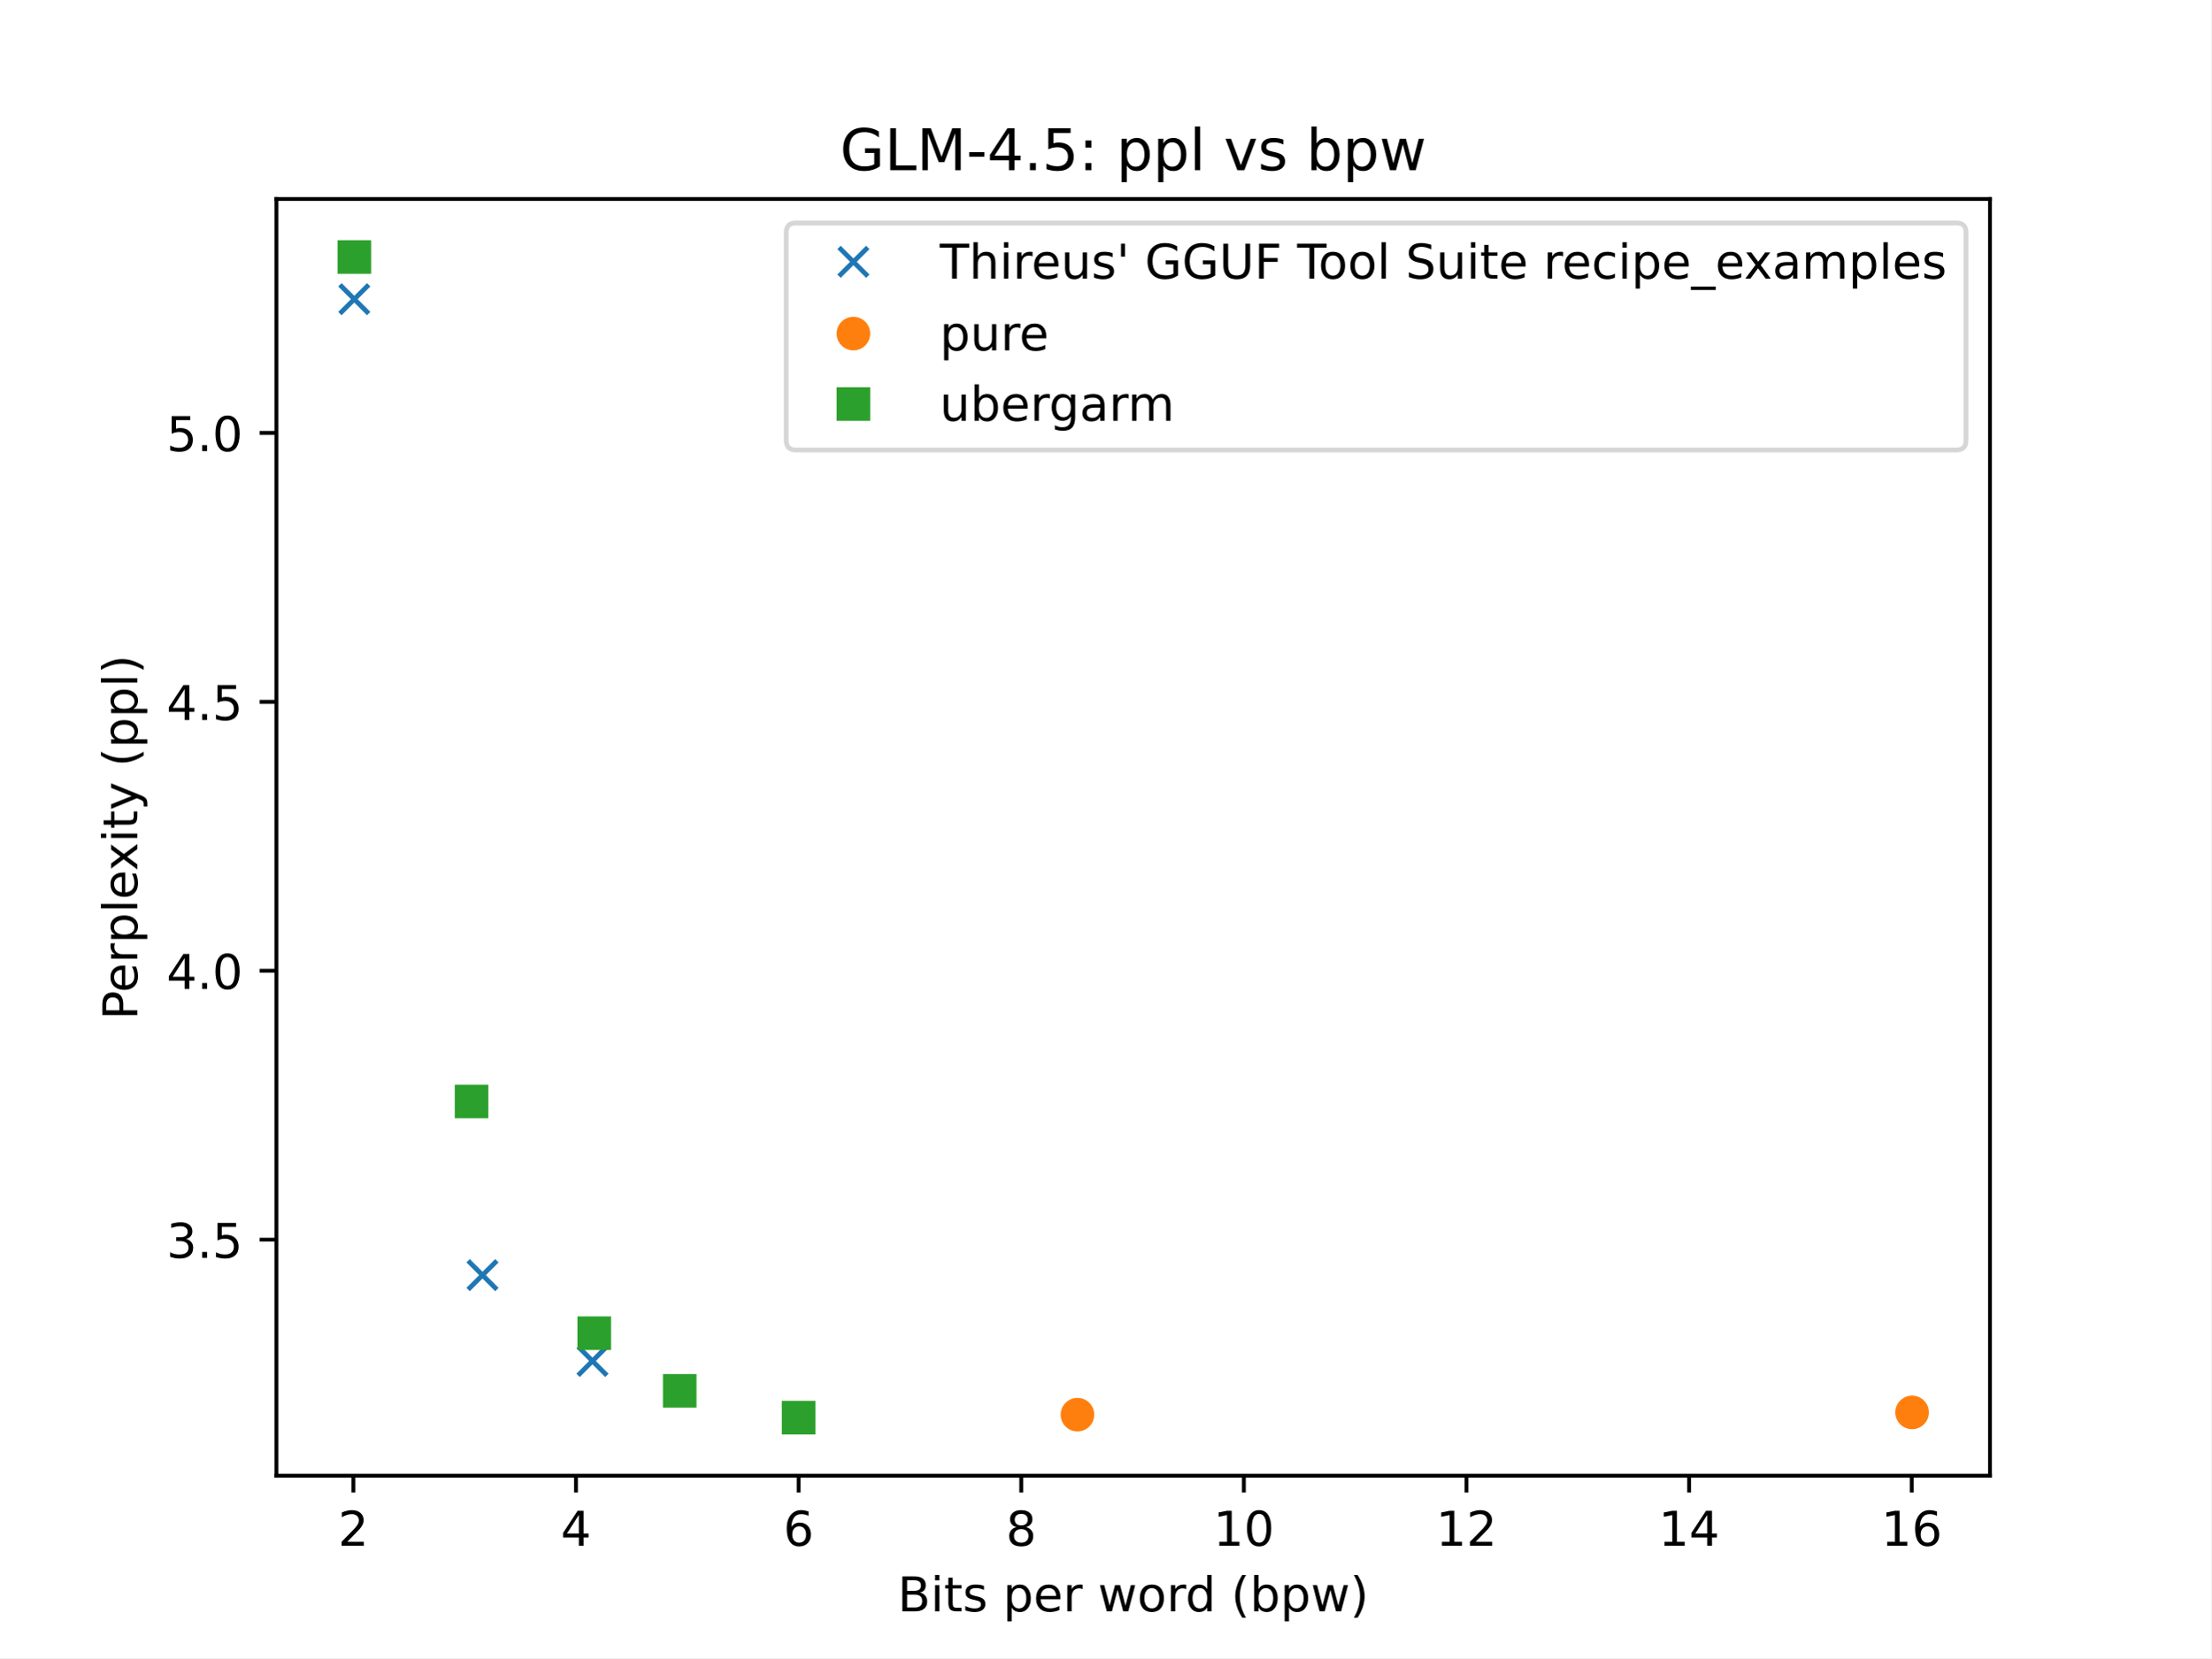
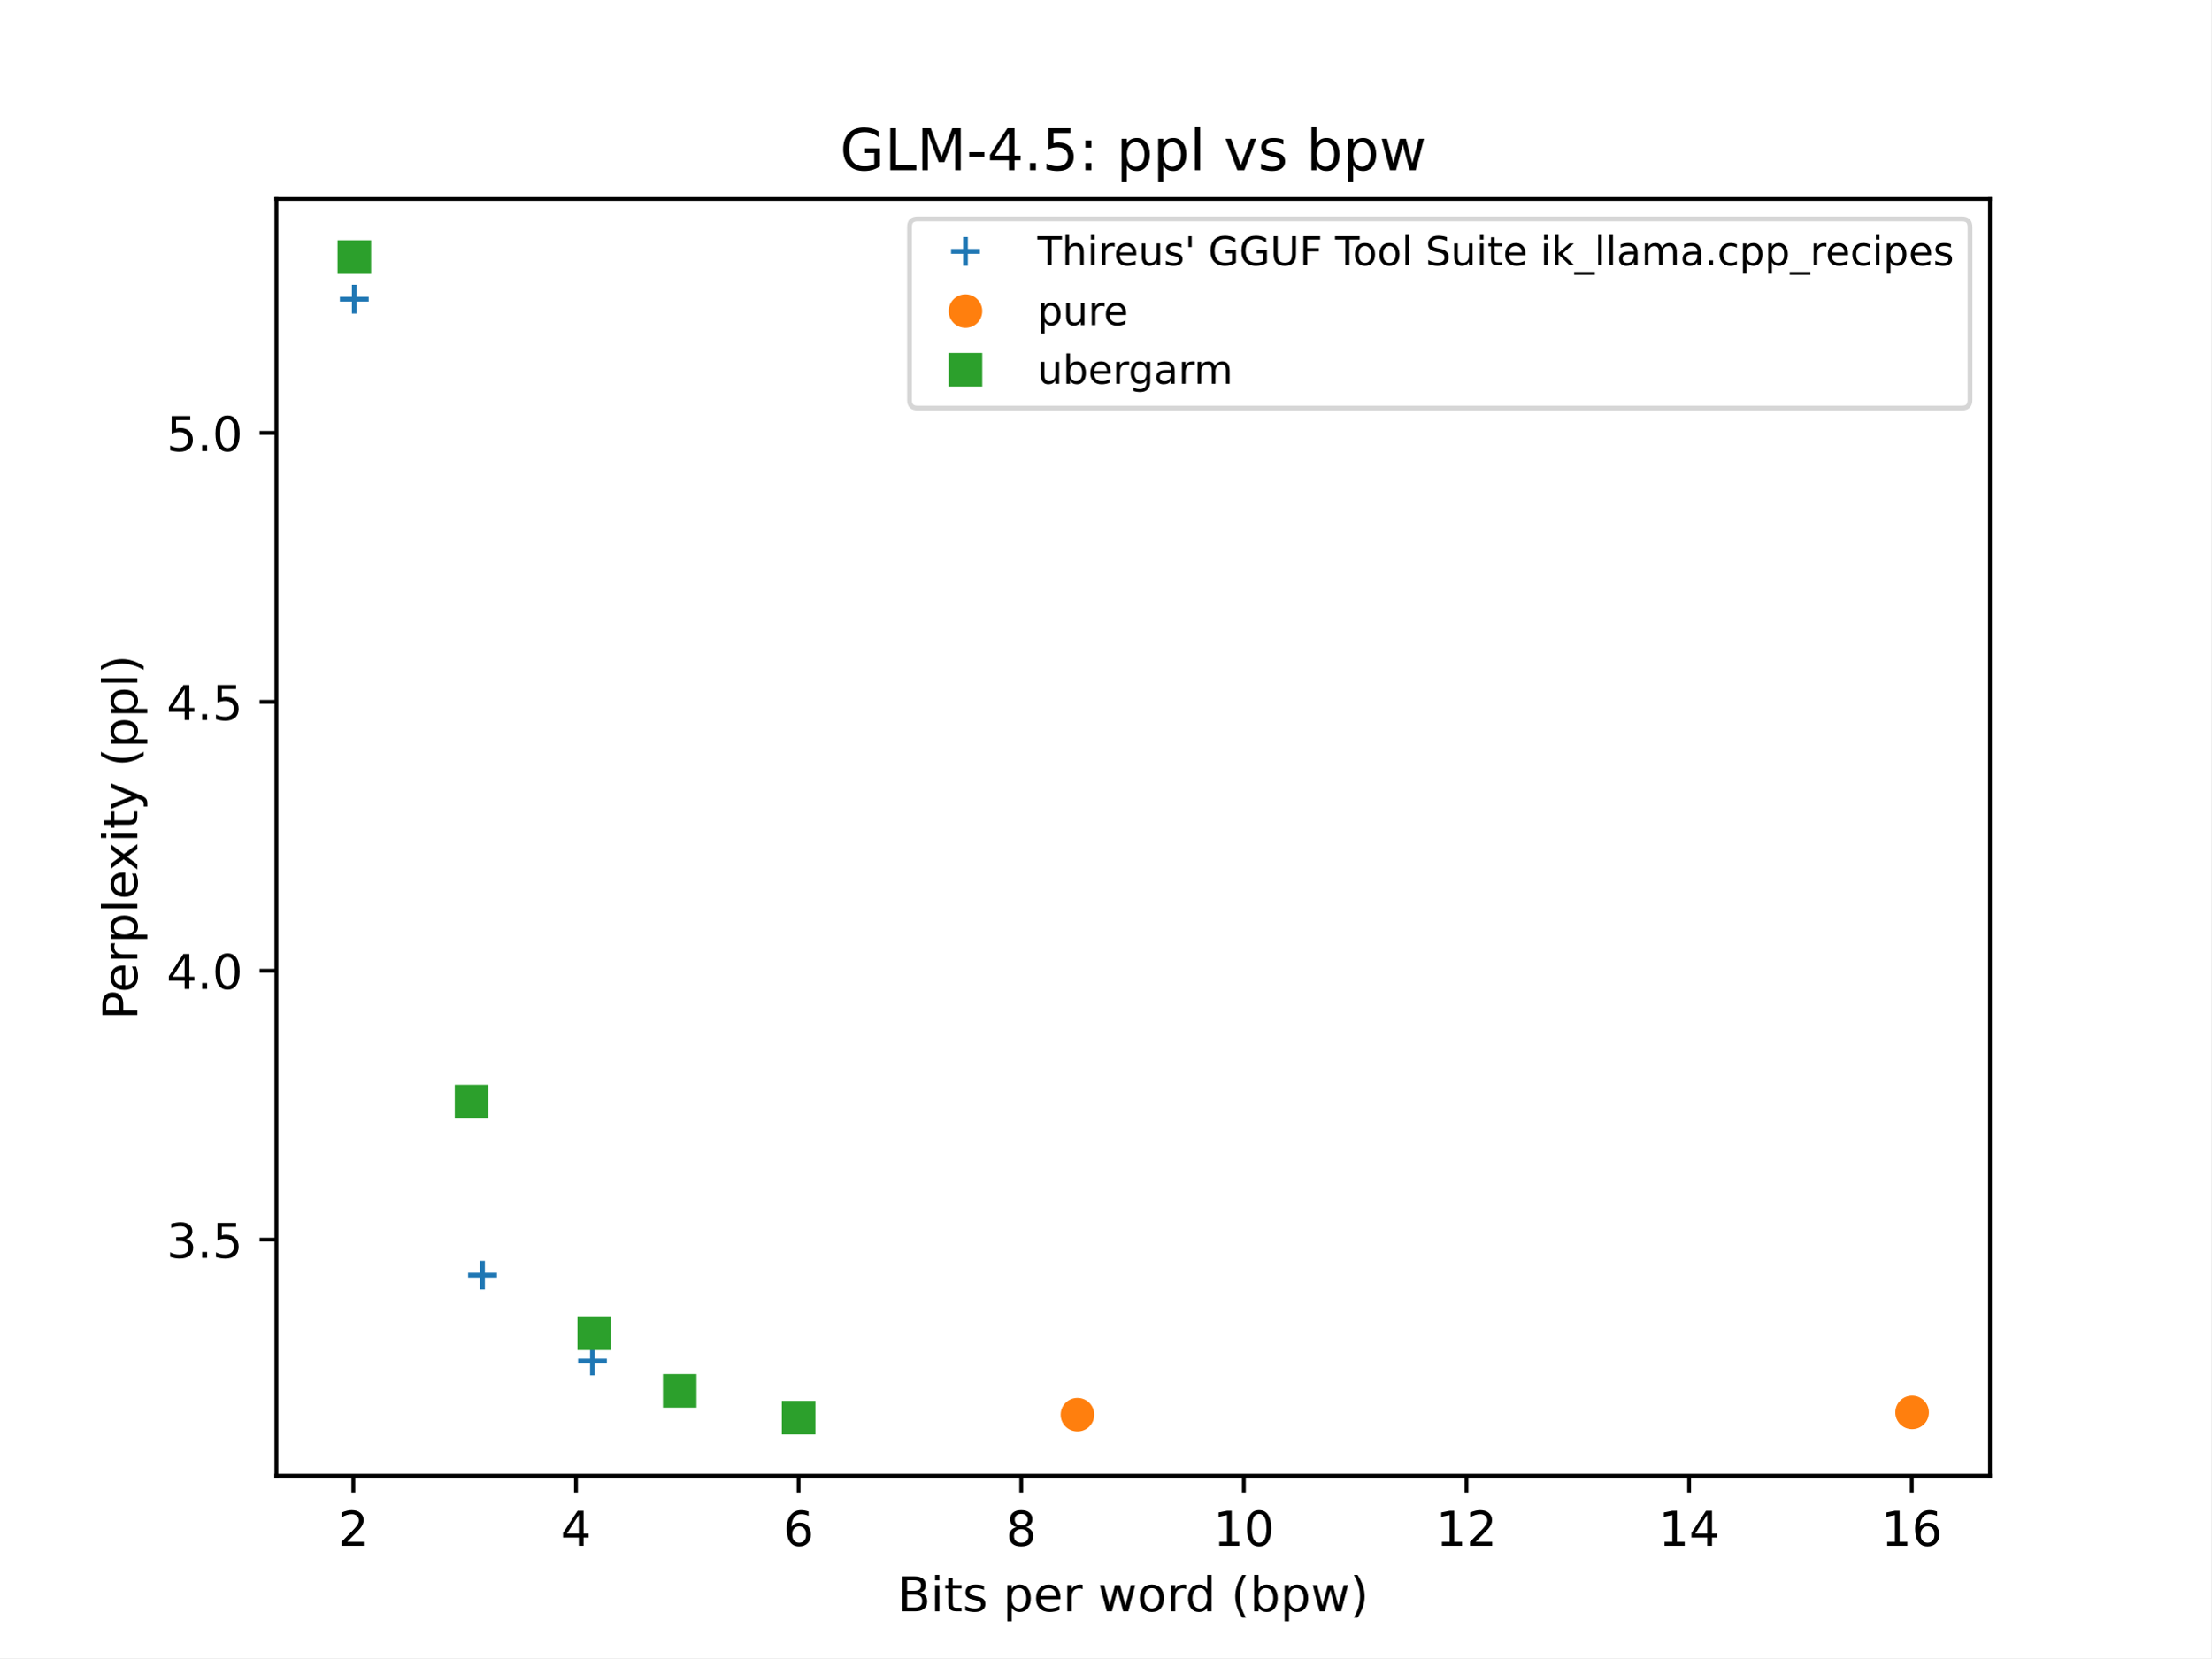
<svg xmlns="http://www.w3.org/2000/svg" xmlns:xlink="http://www.w3.org/1999/xlink" width="460.8pt" height="345.6pt" viewBox="0 0 460.8 345.6" version="1.1">
  <defs>
    <style type="text/css">*{stroke-linejoin: round; stroke-linecap: butt}</style>
  </defs>
  <g id="figure_1">
    <g id="patch_1">
      <path d="M 0 345.6  L 460.8 345.6  L 460.8 0  L 0 0  z " style="fill: #ffffff" />
    </g>
    <g id="axes_1">
      <g id="patch_2">
        <path d="M 57.6 307.584  L 414.72 307.584  L 414.72 41.472  L 57.6 41.472  z " style="fill: #ffffff" />
      </g>
      <g id="matplotlib.axis_1">
        <g id="xtick_1">
          <g id="line2d_1">
            <defs>
-               <path id="m05ed9a93ff" d="M 0 0  L 0 3.5  " style="stroke: #000000; stroke-width: 0.8" />
-             </defs>
-             <g>
-               <use xlink:href="#m05ed9a93ff" x="73.636" y="307.584" style="stroke: #000000; stroke-width: 0.8" />
+               <path id="m78eda8ed6b" d="M 0 0  L 0 3.5  " style="stroke: #000000; stroke-width: 0.8" />
+             </defs>
+             <g>
+               <use xlink:href="#m78eda8ed6b" x="73.636" y="307.584" style="stroke: #000000; stroke-width: 0.8" />
            </g>
          </g>
          <g id="text_1">
            <g transform="translate(70.45429 322.1824)scale(0.1 -0.1)">
              <defs>
                <path id="DejaVuSans-32" d="M 1228 531  L 3431 531  L 3431 0  L 469 0  L 469 531  Q 828 903 1448 1529  Q 2069 2156 2228 2338  Q 2531 2678 2651 2914  Q 2772 3150 2772 3378  Q 2772 3750 2511 3984  Q 2250 4219 1831 4219  Q 1534 4219 1204 4116  Q 875 4013 500 3803  L 500 4441  Q 881 4594 1212 4672  Q 1544 4750 1819 4750  Q 2544 4750 2975 4387  Q 3406 4025 3406 3419  Q 3406 3131 3298 2873  Q 3191 2616 2906 2266  Q 2828 2175 2409 1742  Q 1991 1309 1228 531  z " transform="scale(0.015625)" />
              </defs>
              <use xlink:href="#DejaVuSans-32" />
            </g>
          </g>
        </g>
        <g id="xtick_2">
          <g id="line2d_2">
            <g>
-               <use xlink:href="#m05ed9a93ff" x="120.033" y="307.584" style="stroke: #000000; stroke-width: 0.8" />
+               <use xlink:href="#m78eda8ed6b" x="120.033" y="307.584" style="stroke: #000000; stroke-width: 0.8" />
            </g>
          </g>
          <g id="text_2">
            <g transform="translate(116.8517 322.1824)scale(0.1 -0.1)">
              <defs>
                <path id="DejaVuSans-34" d="M 2419 4116  L 825 1625  L 2419 1625  L 2419 4116  z M 2253 4666  L 3047 4666  L 3047 1625  L 3713 1625  L 3713 1100  L 3047 1100  L 3047 0  L 2419 0  L 2419 1100  L 313 1100  L 313 1709  L 2253 4666  z " transform="scale(0.015625)" />
              </defs>
              <use xlink:href="#DejaVuSans-34" />
            </g>
          </g>
        </g>
        <g id="xtick_3">
          <g id="line2d_3">
            <g>
-               <use xlink:href="#m05ed9a93ff" x="166.43" y="307.584" style="stroke: #000000; stroke-width: 0.8" />
+               <use xlink:href="#m78eda8ed6b" x="166.43" y="307.584" style="stroke: #000000; stroke-width: 0.8" />
            </g>
          </g>
          <g id="text_3">
            <g transform="translate(163.2492 322.1824)scale(0.1 -0.1)">
              <defs>
                <path id="DejaVuSans-36" d="M 2113 2584  Q 1688 2584 1439 2293  Q 1191 2003 1191 1497  Q 1191 994 1439 701  Q 1688 409 2113 409  Q 2538 409 2786 701  Q 3034 994 3034 1497  Q 3034 2003 2786 2293  Q 2538 2584 2113 2584  z M 3366 4563  L 3366 3988  Q 3128 4100 2886 4159  Q 2644 4219 2406 4219  Q 1781 4219 1451 3797  Q 1122 3375 1075 2522  Q 1259 2794 1537 2939  Q 1816 3084 2150 3084  Q 2853 3084 3261 2657  Q 3669 2231 3669 1497  Q 3669 778 3244 343  Q 2819 -91 2113 -91  Q 1303 -91 875 529  Q 447 1150 447 2328  Q 447 3434 972 4092  Q 1497 4750 2381 4750  Q 2619 4750 2861 4703  Q 3103 4656 3366 4563  z " transform="scale(0.015625)" />
              </defs>
              <use xlink:href="#DejaVuSans-36" />
            </g>
          </g>
        </g>
        <g id="xtick_4">
          <g id="line2d_4">
            <g>
-               <use xlink:href="#m05ed9a93ff" x="212.828" y="307.584" style="stroke: #000000; stroke-width: 0.8" />
+               <use xlink:href="#m78eda8ed6b" x="212.828" y="307.584" style="stroke: #000000; stroke-width: 0.8" />
            </g>
          </g>
          <g id="text_4">
            <g transform="translate(209.6466 322.1824)scale(0.1 -0.1)">
              <defs>
                <path id="DejaVuSans-38" d="M 2034 2216  Q 1584 2216 1326 1975  Q 1069 1734 1069 1313  Q 1069 891 1326 650  Q 1584 409 2034 409  Q 2484 409 2743 651  Q 3003 894 3003 1313  Q 3003 1734 2745 1975  Q 2488 2216 2034 2216  z M 1403 2484  Q 997 2584 770 2862  Q 544 3141 544 3541  Q 544 4100 942 4425  Q 1341 4750 2034 4750  Q 2731 4750 3128 4425  Q 3525 4100 3525 3541  Q 3525 3141 3298 2862  Q 3072 2584 2669 2484  Q 3125 2378 3379 2068  Q 3634 1759 3634 1313  Q 3634 634 3220 271  Q 2806 -91 2034 -91  Q 1263 -91 848 271  Q 434 634 434 1313  Q 434 1759 690 2068  Q 947 2378 1403 2484  z M 1172 3481  Q 1172 3119 1398 2916  Q 1625 2713 2034 2713  Q 2441 2713 2670 2916  Q 2900 3119 2900 3481  Q 2900 3844 2670 4047  Q 2441 4250 2034 4250  Q 1625 4250 1398 4047  Q 1172 3844 1172 3481  z " transform="scale(0.015625)" />
              </defs>
              <use xlink:href="#DejaVuSans-38" />
            </g>
          </g>
        </g>
        <g id="xtick_5">
          <g id="line2d_5">
            <g>
-               <use xlink:href="#m05ed9a93ff" x="259.225" y="307.584" style="stroke: #000000; stroke-width: 0.8" />
+               <use xlink:href="#m78eda8ed6b" x="259.225" y="307.584" style="stroke: #000000; stroke-width: 0.8" />
            </g>
          </g>
          <g id="text_5">
            <g transform="translate(252.8628 322.1824)scale(0.1 -0.1)">
              <defs>
                <path id="DejaVuSans-31" d="M 794 531  L 1825 531  L 1825 4091  L 703 3866  L 703 4441  L 1819 4666  L 2450 4666  L 2450 531  L 3481 531  L 3481 0  L 794 0  L 794 531  z " transform="scale(0.015625)" />
                <path id="DejaVuSans-30" d="M 2034 4250  Q 1547 4250 1301 3770  Q 1056 3291 1056 2328  Q 1056 1369 1301 889  Q 1547 409 2034 409  Q 2525 409 2770 889  Q 3016 1369 3016 2328  Q 3016 3291 2770 3770  Q 2525 4250 2034 4250  z M 2034 4750  Q 2819 4750 3233 4129  Q 3647 3509 3647 2328  Q 3647 1150 3233 529  Q 2819 -91 2034 -91  Q 1250 -91 836 529  Q 422 1150 422 2328  Q 422 3509 836 4129  Q 1250 4750 2034 4750  z " transform="scale(0.015625)" />
              </defs>
              <use xlink:href="#DejaVuSans-31" />
              <use xlink:href="#DejaVuSans-30" x="63.623" />
            </g>
          </g>
        </g>
        <g id="xtick_6">
          <g id="line2d_6">
            <g>
-               <use xlink:href="#m05ed9a93ff" x="305.623" y="307.584" style="stroke: #000000; stroke-width: 0.8" />
+               <use xlink:href="#m78eda8ed6b" x="305.623" y="307.584" style="stroke: #000000; stroke-width: 0.8" />
            </g>
          </g>
          <g id="text_6">
            <g transform="translate(299.2603 322.1824)scale(0.1 -0.1)">
              <use xlink:href="#DejaVuSans-31" />
              <use xlink:href="#DejaVuSans-32" x="63.623" />
            </g>
          </g>
        </g>
        <g id="xtick_7">
          <g id="line2d_7">
            <g>
-               <use xlink:href="#m05ed9a93ff" x="352.02" y="307.584" style="stroke: #000000; stroke-width: 0.8" />
+               <use xlink:href="#m78eda8ed6b" x="352.02" y="307.584" style="stroke: #000000; stroke-width: 0.8" />
            </g>
          </g>
          <g id="text_7">
            <g transform="translate(345.6577 322.1824)scale(0.1 -0.1)">
              <use xlink:href="#DejaVuSans-31" />
              <use xlink:href="#DejaVuSans-34" x="63.623" />
            </g>
          </g>
        </g>
        <g id="xtick_8">
          <g id="line2d_8">
            <g>
-               <use xlink:href="#m05ed9a93ff" x="398.418" y="307.584" style="stroke: #000000; stroke-width: 0.8" />
+               <use xlink:href="#m78eda8ed6b" x="398.418" y="307.584" style="stroke: #000000; stroke-width: 0.8" />
            </g>
          </g>
          <g id="text_8">
            <g transform="translate(392.0552 322.1824)scale(0.1 -0.1)">
              <use xlink:href="#DejaVuSans-31" />
              <use xlink:href="#DejaVuSans-36" x="63.623" />
            </g>
          </g>
        </g>
        <g id="text_9">
          <g transform="translate(187.0725 335.8606)scale(0.1 -0.1)">
            <defs>
              <path id="DejaVuSans-42" d="M 1259 2228  L 1259 519  L 2272 519  Q 2781 519 3026 730  Q 3272 941 3272 1375  Q 3272 1813 3026 2020  Q 2781 2228 2272 2228  L 1259 2228  z M 1259 4147  L 1259 2741  L 2194 2741  Q 2656 2741 2882 2914  Q 3109 3088 3109 3444  Q 3109 3797 2882 3972  Q 2656 4147 2194 4147  L 1259 4147  z M 628 4666  L 2241 4666  Q 2963 4666 3353 4366  Q 3744 4066 3744 3513  Q 3744 3084 3544 2831  Q 3344 2578 2956 2516  Q 3422 2416 3680 2098  Q 3938 1781 3938 1306  Q 3938 681 3513 340  Q 3088 0 2303 0  L 628 0  L 628 4666  z " transform="scale(0.015625)" />
              <path id="DejaVuSans-69" d="M 603 3500  L 1178 3500  L 1178 0  L 603 0  L 603 3500  z M 603 4863  L 1178 4863  L 1178 4134  L 603 4134  L 603 4863  z " transform="scale(0.015625)" />
              <path id="DejaVuSans-74" d="M 1172 4494  L 1172 3500  L 2356 3500  L 2356 3053  L 1172 3053  L 1172 1153  Q 1172 725 1289 603  Q 1406 481 1766 481  L 2356 481  L 2356 0  L 1766 0  Q 1100 0 847 248  Q 594 497 594 1153  L 594 3053  L 172 3053  L 172 3500  L 594 3500  L 594 4494  L 1172 4494  z " transform="scale(0.015625)" />
              <path id="DejaVuSans-73" d="M 2834 3397  L 2834 2853  Q 2591 2978 2328 3040  Q 2066 3103 1784 3103  Q 1356 3103 1142 2972  Q 928 2841 928 2578  Q 928 2378 1081 2264  Q 1234 2150 1697 2047  L 1894 2003  Q 2506 1872 2764 1633  Q 3022 1394 3022 966  Q 3022 478 2636 193  Q 2250 -91 1575 -91  Q 1294 -91 989 -36  Q 684 19 347 128  L 347 722  Q 666 556 975 473  Q 1284 391 1588 391  Q 1994 391 2212 530  Q 2431 669 2431 922  Q 2431 1156 2273 1281  Q 2116 1406 1581 1522  L 1381 1569  Q 847 1681 609 1914  Q 372 2147 372 2553  Q 372 3047 722 3315  Q 1072 3584 1716 3584  Q 2034 3584 2315 3537  Q 2597 3491 2834 3397  z " transform="scale(0.015625)" />
              <path id="DejaVuSans-20" transform="scale(0.015625)" />
              <path id="DejaVuSans-70" d="M 1159 525  L 1159 -1331  L 581 -1331  L 581 3500  L 1159 3500  L 1159 2969  Q 1341 3281 1617 3432  Q 1894 3584 2278 3584  Q 2916 3584 3314 3078  Q 3713 2572 3713 1747  Q 3713 922 3314 415  Q 2916 -91 2278 -91  Q 1894 -91 1617 61  Q 1341 213 1159 525  z M 3116 1747  Q 3116 2381 2855 2742  Q 2594 3103 2138 3103  Q 1681 3103 1420 2742  Q 1159 2381 1159 1747  Q 1159 1113 1420 752  Q 1681 391 2138 391  Q 2594 391 2855 752  Q 3116 1113 3116 1747  z " transform="scale(0.015625)" />
              <path id="DejaVuSans-65" d="M 3597 1894  L 3597 1613  L 953 1613  Q 991 1019 1311 708  Q 1631 397 2203 397  Q 2534 397 2845 478  Q 3156 559 3463 722  L 3463 178  Q 3153 47 2828 -22  Q 2503 -91 2169 -91  Q 1331 -91 842 396  Q 353 884 353 1716  Q 353 2575 817 3079  Q 1281 3584 2069 3584  Q 2775 3584 3186 3129  Q 3597 2675 3597 1894  z M 3022 2063  Q 3016 2534 2758 2815  Q 2500 3097 2075 3097  Q 1594 3097 1305 2825  Q 1016 2553 972 2059  L 3022 2063  z " transform="scale(0.015625)" />
              <path id="DejaVuSans-72" d="M 2631 2963  Q 2534 3019 2420 3045  Q 2306 3072 2169 3072  Q 1681 3072 1420 2755  Q 1159 2438 1159 1844  L 1159 0  L 581 0  L 581 3500  L 1159 3500  L 1159 2956  Q 1341 3275 1631 3429  Q 1922 3584 2338 3584  Q 2397 3584 2469 3576  Q 2541 3569 2628 3553  L 2631 2963  z " transform="scale(0.015625)" />
              <path id="DejaVuSans-77" d="M 269 3500  L 844 3500  L 1563 769  L 2278 3500  L 2956 3500  L 3675 769  L 4391 3500  L 4966 3500  L 4050 0  L 3372 0  L 2619 2869  L 1863 0  L 1184 0  L 269 3500  z " transform="scale(0.015625)" />
              <path id="DejaVuSans-6f" d="M 1959 3097  Q 1497 3097 1228 2736  Q 959 2375 959 1747  Q 959 1119 1226 758  Q 1494 397 1959 397  Q 2419 397 2687 759  Q 2956 1122 2956 1747  Q 2956 2369 2687 2733  Q 2419 3097 1959 3097  z M 1959 3584  Q 2709 3584 3137 3096  Q 3566 2609 3566 1747  Q 3566 888 3137 398  Q 2709 -91 1959 -91  Q 1206 -91 779 398  Q 353 888 353 1747  Q 353 2609 779 3096  Q 1206 3584 1959 3584  z " transform="scale(0.015625)" />
              <path id="DejaVuSans-64" d="M 2906 2969  L 2906 4863  L 3481 4863  L 3481 0  L 2906 0  L 2906 525  Q 2725 213 2448 61  Q 2172 -91 1784 -91  Q 1150 -91 751 415  Q 353 922 353 1747  Q 353 2572 751 3078  Q 1150 3584 1784 3584  Q 2172 3584 2448 3432  Q 2725 3281 2906 2969  z M 947 1747  Q 947 1113 1208 752  Q 1469 391 1925 391  Q 2381 391 2643 752  Q 2906 1113 2906 1747  Q 2906 2381 2643 2742  Q 2381 3103 1925 3103  Q 1469 3103 1208 2742  Q 947 2381 947 1747  z " transform="scale(0.015625)" />
              <path id="DejaVuSans-28" d="M 1984 4856  Q 1566 4138 1362 3434  Q 1159 2731 1159 2009  Q 1159 1288 1364 580  Q 1569 -128 1984 -844  L 1484 -844  Q 1016 -109 783 600  Q 550 1309 550 2009  Q 550 2706 781 3412  Q 1013 4119 1484 4856  L 1984 4856  z " transform="scale(0.015625)" />
              <path id="DejaVuSans-62" d="M 3116 1747  Q 3116 2381 2855 2742  Q 2594 3103 2138 3103  Q 1681 3103 1420 2742  Q 1159 2381 1159 1747  Q 1159 1113 1420 752  Q 1681 391 2138 391  Q 2594 391 2855 752  Q 3116 1113 3116 1747  z M 1159 2969  Q 1341 3281 1617 3432  Q 1894 3584 2278 3584  Q 2916 3584 3314 3078  Q 3713 2572 3713 1747  Q 3713 922 3314 415  Q 2916 -91 2278 -91  Q 1894 -91 1617 61  Q 1341 213 1159 525  L 1159 0  L 581 0  L 581 4863  L 1159 4863  L 1159 2969  z " transform="scale(0.015625)" />
              <path id="DejaVuSans-29" d="M 513 4856  L 1013 4856  Q 1481 4119 1714 3412  Q 1947 2706 1947 2009  Q 1947 1309 1714 600  Q 1481 -109 1013 -844  L 513 -844  Q 928 -128 1133 580  Q 1338 1288 1338 2009  Q 1338 2731 1133 3434  Q 928 4138 513 4856  z " transform="scale(0.015625)" />
            </defs>
            <use xlink:href="#DejaVuSans-42" />
            <use xlink:href="#DejaVuSans-69" x="68.604" />
            <use xlink:href="#DejaVuSans-74" x="96.387" />
            <use xlink:href="#DejaVuSans-73" x="135.596" />
            <use xlink:href="#DejaVuSans-20" x="187.695" />
            <use xlink:href="#DejaVuSans-70" x="219.482" />
            <use xlink:href="#DejaVuSans-65" x="282.959" />
            <use xlink:href="#DejaVuSans-72" x="344.482" />
            <use xlink:href="#DejaVuSans-20" x="385.596" />
            <use xlink:href="#DejaVuSans-77" x="417.383" />
            <use xlink:href="#DejaVuSans-6f" x="499.17" />
            <use xlink:href="#DejaVuSans-72" x="560.352" />
            <use xlink:href="#DejaVuSans-64" x="599.715" />
            <use xlink:href="#DejaVuSans-20" x="663.191" />
            <use xlink:href="#DejaVuSans-28" x="694.979" />
            <use xlink:href="#DejaVuSans-62" x="733.992" />
            <use xlink:href="#DejaVuSans-70" x="797.469" />
            <use xlink:href="#DejaVuSans-77" x="860.945" />
            <use xlink:href="#DejaVuSans-29" x="942.732" />
          </g>
        </g>
      </g>
      <g id="matplotlib.axis_2">
        <g id="ytick_1">
          <g id="line2d_9">
            <defs>
-               <path id="m4565005404" d="M 0 0  L -3.5 0  " style="stroke: #000000; stroke-width: 0.8" />
-             </defs>
-             <g>
-               <use xlink:href="#m4565005404" x="57.6" y="258.382" style="stroke: #000000; stroke-width: 0.8" />
+               <path id="mfab5922c30" d="M 0 0  L -3.5 0  " style="stroke: #000000; stroke-width: 0.8" />
+             </defs>
+             <g>
+               <use xlink:href="#mfab5922c30" x="57.6" y="258.382" style="stroke: #000000; stroke-width: 0.8" />
            </g>
          </g>
          <g id="text_10">
            <g transform="translate(34.69687 262.1809)scale(0.1 -0.1)">
              <defs>
                <path id="DejaVuSans-33" d="M 2597 2516  Q 3050 2419 3304 2112  Q 3559 1806 3559 1356  Q 3559 666 3084 287  Q 2609 -91 1734 -91  Q 1441 -91 1130 -33  Q 819 25 488 141  L 488 750  Q 750 597 1062 519  Q 1375 441 1716 441  Q 2309 441 2620 675  Q 2931 909 2931 1356  Q 2931 1769 2642 2001  Q 2353 2234 1838 2234  L 1294 2234  L 1294 2753  L 1863 2753  Q 2328 2753 2575 2939  Q 2822 3125 2822 3475  Q 2822 3834 2567 4026  Q 2313 4219 1838 4219  Q 1578 4219 1281 4162  Q 984 4106 628 3988  L 628 4550  Q 988 4650 1302 4700  Q 1616 4750 1894 4750  Q 2613 4750 3031 4423  Q 3450 4097 3450 3541  Q 3450 3153 3228 2886  Q 3006 2619 2597 2516  z " transform="scale(0.015625)" />
                <path id="DejaVuSans-2e" d="M 684 794  L 1344 794  L 1344 0  L 684 0  L 684 794  z " transform="scale(0.015625)" />
                <path id="DejaVuSans-35" d="M 691 4666  L 3169 4666  L 3169 4134  L 1269 4134  L 1269 2991  Q 1406 3038 1543 3061  Q 1681 3084 1819 3084  Q 2600 3084 3056 2656  Q 3513 2228 3513 1497  Q 3513 744 3044 326  Q 2575 -91 1722 -91  Q 1428 -91 1123 -41  Q 819 9 494 109  L 494 744  Q 775 591 1075 516  Q 1375 441 1709 441  Q 2250 441 2565 725  Q 2881 1009 2881 1497  Q 2881 1984 2565 2268  Q 2250 2553 1709 2553  Q 1456 2553 1204 2497  Q 953 2441 691 2322  L 691 4666  z " transform="scale(0.015625)" />
              </defs>
              <use xlink:href="#DejaVuSans-33" />
              <use xlink:href="#DejaVuSans-2e" x="63.623" />
              <use xlink:href="#DejaVuSans-35" x="95.41" />
            </g>
          </g>
        </g>
        <g id="ytick_2">
          <g id="line2d_10">
            <g>
-               <use xlink:href="#m4565005404" x="57.6" y="202.33" style="stroke: #000000; stroke-width: 0.8" />
+               <use xlink:href="#mfab5922c30" x="57.6" y="202.33" style="stroke: #000000; stroke-width: 0.8" />
            </g>
          </g>
          <g id="text_11">
            <g transform="translate(34.69687 206.129)scale(0.1 -0.1)">
              <use xlink:href="#DejaVuSans-34" />
              <use xlink:href="#DejaVuSans-2e" x="63.623" />
              <use xlink:href="#DejaVuSans-30" x="95.41" />
            </g>
          </g>
        </g>
        <g id="ytick_3">
          <g id="line2d_11">
            <g>
-               <use xlink:href="#m4565005404" x="57.6" y="146.278" style="stroke: #000000; stroke-width: 0.8" />
+               <use xlink:href="#mfab5922c30" x="57.6" y="146.278" style="stroke: #000000; stroke-width: 0.8" />
            </g>
          </g>
          <g id="text_12">
            <g transform="translate(34.69687 150.0771)scale(0.1 -0.1)">
              <use xlink:href="#DejaVuSans-34" />
              <use xlink:href="#DejaVuSans-2e" x="63.623" />
              <use xlink:href="#DejaVuSans-35" x="95.41" />
            </g>
          </g>
        </g>
        <g id="ytick_4">
          <g id="line2d_12">
            <g>
-               <use xlink:href="#m4565005404" x="57.6" y="90.226" style="stroke: #000000; stroke-width: 0.8" />
+               <use xlink:href="#mfab5922c30" x="57.6" y="90.226" style="stroke: #000000; stroke-width: 0.8" />
            </g>
          </g>
          <g id="text_13">
            <g transform="translate(34.69687 94.02516)scale(0.1 -0.1)">
              <use xlink:href="#DejaVuSans-35" />
              <use xlink:href="#DejaVuSans-2e" x="63.623" />
              <use xlink:href="#DejaVuSans-30" x="95.41" />
            </g>
          </g>
        </g>
        <g id="text_14">
          <g transform="translate(28.61719 212.5421)rotate(-90)scale(0.1 -0.1)">
            <defs>
              <path id="DejaVuSans-50" d="M 1259 4147  L 1259 2394  L 2053 2394  Q 2494 2394 2734 2622  Q 2975 2850 2975 3272  Q 2975 3691 2734 3919  Q 2494 4147 2053 4147  L 1259 4147  z M 628 4666  L 2053 4666  Q 2838 4666 3239 4311  Q 3641 3956 3641 3272  Q 3641 2581 3239 2228  Q 2838 1875 2053 1875  L 1259 1875  L 1259 0  L 628 0  L 628 4666  z " transform="scale(0.015625)" />
              <path id="DejaVuSans-6c" d="M 603 4863  L 1178 4863  L 1178 0  L 603 0  L 603 4863  z " transform="scale(0.015625)" />
              <path id="DejaVuSans-78" d="M 3513 3500  L 2247 1797  L 3578 0  L 2900 0  L 1881 1375  L 863 0  L 184 0  L 1544 1831  L 300 3500  L 978 3500  L 1906 2253  L 2834 3500  L 3513 3500  z " transform="scale(0.015625)" />
              <path id="DejaVuSans-79" d="M 2059 -325  Q 1816 -950 1584 -1140  Q 1353 -1331 966 -1331  L 506 -1331  L 506 -850  L 844 -850  Q 1081 -850 1212 -737  Q 1344 -625 1503 -206  L 1606 56  L 191 3500  L 800 3500  L 1894 763  L 2988 3500  L 3597 3500  L 2059 -325  z " transform="scale(0.015625)" />
            </defs>
            <use xlink:href="#DejaVuSans-50" />
            <use xlink:href="#DejaVuSans-65" x="56.678" />
            <use xlink:href="#DejaVuSans-72" x="118.201" />
            <use xlink:href="#DejaVuSans-70" x="159.314" />
            <use xlink:href="#DejaVuSans-6c" x="222.791" />
            <use xlink:href="#DejaVuSans-65" x="250.574" />
            <use xlink:href="#DejaVuSans-78" x="310.348" />
            <use xlink:href="#DejaVuSans-69" x="369.527" />
            <use xlink:href="#DejaVuSans-74" x="397.311" />
            <use xlink:href="#DejaVuSans-79" x="436.52" />
            <use xlink:href="#DejaVuSans-20" x="495.699" />
            <use xlink:href="#DejaVuSans-28" x="527.486" />
            <use xlink:href="#DejaVuSans-70" x="566.5" />
            <use xlink:href="#DejaVuSans-70" x="629.977" />
            <use xlink:href="#DejaVuSans-6c" x="693.453" />
            <use xlink:href="#DejaVuSans-29" x="721.236" />
          </g>
        </g>
      </g>
      <g id="line2d_13">
        <defs>
-           <path id="mffeebc6a32" d="M -3 3  L 3 -3  M -3 -3  L 3 3  " style="stroke: #1f77b4" />
+           <path id="m28768a9254" d="M -3 0  L 3 0  M 0 3  L 0 -3  " style="stroke: #1f77b4" />
        </defs>
-         <g clip-path="url(#pcee2a5d9ee)">
-           <use xlink:href="#mffeebc6a32" x="73.833" y="62.357" style="fill: #1f77b4; stroke: #1f77b4" />
-           <use xlink:href="#mffeebc6a32" x="100.551" y="265.78" style="fill: #1f77b4; stroke: #1f77b4" />
-           <use xlink:href="#mffeebc6a32" x="123.471" y="283.672" style="fill: #1f77b4; stroke: #1f77b4" />
+         <g clip-path="url(#p94b1c9f287)">
+           <use xlink:href="#m28768a9254" x="73.833" y="62.357" style="fill: #1f77b4; stroke: #1f77b4" />
+           <use xlink:href="#m28768a9254" x="100.551" y="265.78" style="fill: #1f77b4; stroke: #1f77b4" />
+           <use xlink:href="#m28768a9254" x="123.471" y="283.672" style="fill: #1f77b4; stroke: #1f77b4" />
        </g>
      </g>
      <g id="line2d_14">
        <defs>
-           <path id="m1897d4082e" d="M 0 3  C 0.796 3 1.559 2.684 2.121 2.121  C 2.684 1.559 3 0.796 3 0  C 3 -0.796 2.684 -1.559 2.121 -2.121  C 1.559 -2.684 0.796 -3 0 -3  C -0.796 -3 -1.559 -2.684 -2.121 -2.121  C -2.684 -1.559 -3 -0.796 -3 0  C -3 0.796 -2.684 1.559 -2.121 2.121  C -1.559 2.684 -0.796 3 0 3  z " style="stroke: #ff7f0e" />
+           <path id="m87993eb9ee" d="M 0 3  C 0.796 3 1.559 2.684 2.121 2.121  C 2.684 1.559 3 0.796 3 0  C 3 -0.796 2.684 -1.559 2.121 -2.121  C 1.559 -2.684 0.796 -3 0 -3  C -0.796 -3 -1.559 -2.684 -2.121 -2.121  C -2.684 -1.559 -3 -0.796 -3 0  C -3 0.796 -2.684 1.559 -2.121 2.121  C -1.559 2.684 -0.796 3 0 3  z " style="stroke: #ff7f0e" />
        </defs>
-         <g clip-path="url(#pcee2a5d9ee)">
-           <use xlink:href="#m1897d4082e" x="224.543" y="294.86" style="fill: #ff7f0e; stroke: #ff7f0e" />
-           <use xlink:href="#m1897d4082e" x="398.487" y="294.389" style="fill: #ff7f0e; stroke: #ff7f0e" />
+         <g clip-path="url(#p94b1c9f287)">
+           <use xlink:href="#m87993eb9ee" x="224.543" y="294.86" style="fill: #ff7f0e; stroke: #ff7f0e" />
+           <use xlink:href="#m87993eb9ee" x="398.487" y="294.389" style="fill: #ff7f0e; stroke: #ff7f0e" />
        </g>
      </g>
      <g id="line2d_15">
        <defs>
-           <path id="m9b5f12b315" d="M -3 3  L 3 3  L 3 -3  L -3 -3  z " style="stroke: #2ca02c; stroke-linejoin: miter" />
+           <path id="m916d9c6529" d="M -3 3  L 3 3  L 3 -3  L -3 -3  z " style="stroke: #2ca02c; stroke-linejoin: miter" />
        </defs>
-         <g clip-path="url(#pcee2a5d9ee)">
-           <use xlink:href="#m9b5f12b315" x="73.844" y="53.568" style="fill: #2ca02c; stroke: #2ca02c; stroke-linejoin: miter" />
-           <use xlink:href="#m9b5f12b315" x="98.273" y="229.582" style="fill: #2ca02c; stroke: #2ca02c; stroke-linejoin: miter" />
-           <use xlink:href="#m9b5f12b315" x="123.838" y="277.876" style="fill: #2ca02c; stroke: #2ca02c; stroke-linejoin: miter" />
-           <use xlink:href="#m9b5f12b315" x="141.654" y="289.894" style="fill: #2ca02c; stroke: #2ca02c; stroke-linejoin: miter" />
-           <use xlink:href="#m9b5f12b315" x="166.43" y="295.488" style="fill: #2ca02c; stroke: #2ca02c; stroke-linejoin: miter" />
+         <g clip-path="url(#p94b1c9f287)">
+           <use xlink:href="#m916d9c6529" x="73.844" y="53.568" style="fill: #2ca02c; stroke: #2ca02c; stroke-linejoin: miter" />
+           <use xlink:href="#m916d9c6529" x="98.273" y="229.582" style="fill: #2ca02c; stroke: #2ca02c; stroke-linejoin: miter" />
+           <use xlink:href="#m916d9c6529" x="123.838" y="277.876" style="fill: #2ca02c; stroke: #2ca02c; stroke-linejoin: miter" />
+           <use xlink:href="#m916d9c6529" x="141.654" y="289.894" style="fill: #2ca02c; stroke: #2ca02c; stroke-linejoin: miter" />
+           <use xlink:href="#m916d9c6529" x="166.43" y="295.488" style="fill: #2ca02c; stroke: #2ca02c; stroke-linejoin: miter" />
        </g>
      </g>
      <g id="patch_3">
        <path d="M 57.6 307.584  L 57.6 41.472  " style="fill: none; stroke: #000000; stroke-width: 0.8; stroke-linejoin: miter; stroke-linecap: square" />
      </g>
      <g id="patch_4">
        <path d="M 414.72 307.584  L 414.72 41.472  " style="fill: none; stroke: #000000; stroke-width: 0.8; stroke-linejoin: miter; stroke-linecap: square" />
      </g>
      <g id="patch_5">
        <path d="M 57.6 307.584  L 414.72 307.584  " style="fill: none; stroke: #000000; stroke-width: 0.8; stroke-linejoin: miter; stroke-linecap: square" />
      </g>
      <g id="patch_6">
        <path d="M 57.6 41.472  L 414.72 41.472  " style="fill: none; stroke: #000000; stroke-width: 0.8; stroke-linejoin: miter; stroke-linecap: square" />
      </g>
      <g id="text_15">
        <g transform="translate(175.0556 35.472)scale(0.12 -0.12)">
          <defs>
            <path id="DejaVuSans-47" d="M 3809 666  L 3809 1919  L 2778 1919  L 2778 2438  L 4434 2438  L 4434 434  Q 4069 175 3628 42  Q 3188 -91 2688 -91  Q 1594 -91 976 548  Q 359 1188 359 2328  Q 359 3472 976 4111  Q 1594 4750 2688 4750  Q 3144 4750 3555 4637  Q 3966 4525 4313 4306  L 4313 3634  Q 3963 3931 3569 4081  Q 3175 4231 2741 4231  Q 1884 4231 1454 3753  Q 1025 3275 1025 2328  Q 1025 1384 1454 906  Q 1884 428 2741 428  Q 3075 428 3337 486  Q 3600 544 3809 666  z " transform="scale(0.015625)" />
            <path id="DejaVuSans-4c" d="M 628 4666  L 1259 4666  L 1259 531  L 3531 531  L 3531 0  L 628 0  L 628 4666  z " transform="scale(0.015625)" />
            <path id="DejaVuSans-4d" d="M 628 4666  L 1569 4666  L 2759 1491  L 3956 4666  L 4897 4666  L 4897 0  L 4281 0  L 4281 4097  L 3078 897  L 2444 897  L 1241 4097  L 1241 0  L 628 0  L 628 4666  z " transform="scale(0.015625)" />
            <path id="DejaVuSans-2d" d="M 313 2009  L 1997 2009  L 1997 1497  L 313 1497  L 313 2009  z " transform="scale(0.015625)" />
            <path id="DejaVuSans-3a" d="M 750 794  L 1409 794  L 1409 0  L 750 0  L 750 794  z M 750 3309  L 1409 3309  L 1409 2516  L 750 2516  L 750 3309  z " transform="scale(0.015625)" />
            <path id="DejaVuSans-76" d="M 191 3500  L 800 3500  L 1894 563  L 2988 3500  L 3597 3500  L 2284 0  L 1503 0  L 191 3500  z " transform="scale(0.015625)" />
          </defs>
          <use xlink:href="#DejaVuSans-47" />
          <use xlink:href="#DejaVuSans-4c" x="77.49" />
          <use xlink:href="#DejaVuSans-4d" x="133.203" />
          <use xlink:href="#DejaVuSans-2d" x="219.482" />
          <use xlink:href="#DejaVuSans-34" x="255.566" />
          <use xlink:href="#DejaVuSans-2e" x="319.189" />
          <use xlink:href="#DejaVuSans-35" x="350.977" />
          <use xlink:href="#DejaVuSans-3a" x="414.6" />
          <use xlink:href="#DejaVuSans-20" x="448.291" />
          <use xlink:href="#DejaVuSans-70" x="480.078" />
          <use xlink:href="#DejaVuSans-70" x="543.555" />
          <use xlink:href="#DejaVuSans-6c" x="607.031" />
          <use xlink:href="#DejaVuSans-20" x="634.814" />
          <use xlink:href="#DejaVuSans-76" x="666.602" />
          <use xlink:href="#DejaVuSans-73" x="725.781" />
          <use xlink:href="#DejaVuSans-20" x="777.881" />
          <use xlink:href="#DejaVuSans-62" x="809.668" />
          <use xlink:href="#DejaVuSans-70" x="873.145" />
          <use xlink:href="#DejaVuSans-77" x="936.621" />
        </g>
      </g>
      <g id="legend_1">
        <g id="patch_7">
-           <path d="M 165.85 93.784  L 407.72 93.784  Q 409.72 93.784 409.72 91.784  L 409.72 48.472  Q 409.72 46.472 407.72 46.472  L 165.85 46.472  Q 163.85 46.472 163.85 48.472  L 163.85 91.784  Q 163.85 93.784 165.85 93.784  z " style="fill: #ffffff; opacity: 0.8; stroke: #cccccc; stroke-linejoin: miter" />
+           <path d="M 191.209 85.048  L 408.889 85.048  Q 410.555 85.048 410.555 83.382  L 410.555 47.303  Q 410.555 45.637 408.889 45.637  L 191.209 45.637  Q 189.543 45.637 189.543 47.303  L 189.543 83.382  Q 189.543 85.048 191.209 85.048  z " style="fill: #ffffff; opacity: 0.8; stroke: #cccccc; stroke-linejoin: miter" />
        </g>
        <g id="line2d_16">
          <g>
-             <use xlink:href="#mffeebc6a32" x="177.85" y="54.57" style="fill: #1f77b4; stroke: #1f77b4" />
+             <use xlink:href="#m28768a9254" x="201.205" y="52.383" style="fill: #1f77b4; stroke: #1f77b4" />
          </g>
        </g>
        <g id="text_16">
-           <g transform="translate(195.8497 58.07044)scale(0.1 -0.1)">
+           <g transform="translate(216.1992 55.2985)scale(0.0833 -0.0833)">
            <defs>
              <path id="DejaVuSans-54" d="M -19 4666  L 3928 4666  L 3928 4134  L 2272 4134  L 2272 0  L 1638 0  L 1638 4134  L -19 4134  L -19 4666  z " transform="scale(0.015625)" />
              <path id="DejaVuSans-68" d="M 3513 2113  L 3513 0  L 2938 0  L 2938 2094  Q 2938 2591 2744 2837  Q 2550 3084 2163 3084  Q 1697 3084 1428 2787  Q 1159 2491 1159 1978  L 1159 0  L 581 0  L 581 4863  L 1159 4863  L 1159 2956  Q 1366 3272 1645 3428  Q 1925 3584 2291 3584  Q 2894 3584 3203 3211  Q 3513 2838 3513 2113  z " transform="scale(0.015625)" />
              <path id="DejaVuSans-75" d="M 544 1381  L 544 3500  L 1119 3500  L 1119 1403  Q 1119 906 1312 657  Q 1506 409 1894 409  Q 2359 409 2629 706  Q 2900 1003 2900 1516  L 2900 3500  L 3475 3500  L 3475 0  L 2900 0  L 2900 538  Q 2691 219 2414 64  Q 2138 -91 1772 -91  Q 1169 -91 856 284  Q 544 659 544 1381  z M 1991 3584  L 1991 3584  z " transform="scale(0.015625)" />
              <path id="DejaVuSans-27" d="M 1147 4666  L 1147 2931  L 616 2931  L 616 4666  L 1147 4666  z " transform="scale(0.015625)" />
              <path id="DejaVuSans-55" d="M 556 4666  L 1191 4666  L 1191 1831  Q 1191 1081 1462 751  Q 1734 422 2344 422  Q 2950 422 3222 751  Q 3494 1081 3494 1831  L 3494 4666  L 4128 4666  L 4128 1753  Q 4128 841 3676 375  Q 3225 -91 2344 -91  Q 1459 -91 1007 375  Q 556 841 556 1753  L 556 4666  z " transform="scale(0.015625)" />
              <path id="DejaVuSans-46" d="M 628 4666  L 3309 4666  L 3309 4134  L 1259 4134  L 1259 2759  L 3109 2759  L 3109 2228  L 1259 2228  L 1259 0  L 628 0  L 628 4666  z " transform="scale(0.015625)" />
              <path id="DejaVuSans-53" d="M 3425 4513  L 3425 3897  Q 3066 4069 2747 4153  Q 2428 4238 2131 4238  Q 1616 4238 1336 4038  Q 1056 3838 1056 3469  Q 1056 3159 1242 3001  Q 1428 2844 1947 2747  L 2328 2669  Q 3034 2534 3370 2195  Q 3706 1856 3706 1288  Q 3706 609 3251 259  Q 2797 -91 1919 -91  Q 1588 -91 1214 -16  Q 841 59 441 206  L 441 856  Q 825 641 1194 531  Q 1563 422 1919 422  Q 2459 422 2753 634  Q 3047 847 3047 1241  Q 3047 1584 2836 1778  Q 2625 1972 2144 2069  L 1759 2144  Q 1053 2284 737 2584  Q 422 2884 422 3419  Q 422 4038 858 4394  Q 1294 4750 2059 4750  Q 2388 4750 2728 4690  Q 3069 4631 3425 4513  z " transform="scale(0.015625)" />
-               <path id="DejaVuSans-63" d="M 3122 3366  L 3122 2828  Q 2878 2963 2633 3030  Q 2388 3097 2138 3097  Q 1578 3097 1268 2742  Q 959 2388 959 1747  Q 959 1106 1268 751  Q 1578 397 2138 397  Q 2388 397 2633 464  Q 2878 531 3122 666  L 3122 134  Q 2881 22 2623 -34  Q 2366 -91 2075 -91  Q 1284 -91 818 406  Q 353 903 353 1747  Q 353 2603 823 3093  Q 1294 3584 2113 3584  Q 2378 3584 2631 3529  Q 2884 3475 3122 3366  z " transform="scale(0.015625)" />
+               <path id="DejaVuSans-6b" d="M 581 4863  L 1159 4863  L 1159 1991  L 2875 3500  L 3609 3500  L 1753 1863  L 3688 0  L 2938 0  L 1159 1709  L 1159 0  L 581 0  L 581 4863  z " transform="scale(0.015625)" />
              <path id="DejaVuSans-5f" d="M 3263 -1063  L 3263 -1509  L -63 -1509  L -63 -1063  L 3263 -1063  z " transform="scale(0.015625)" />
              <path id="DejaVuSans-61" d="M 2194 1759  Q 1497 1759 1228 1600  Q 959 1441 959 1056  Q 959 750 1161 570  Q 1363 391 1709 391  Q 2188 391 2477 730  Q 2766 1069 2766 1631  L 2766 1759  L 2194 1759  z M 3341 1997  L 3341 0  L 2766 0  L 2766 531  Q 2569 213 2275 61  Q 1981 -91 1556 -91  Q 1019 -91 701 211  Q 384 513 384 1019  Q 384 1609 779 1909  Q 1175 2209 1959 2209  L 2766 2209  L 2766 2266  Q 2766 2663 2505 2880  Q 2244 3097 1772 3097  Q 1472 3097 1187 3025  Q 903 2953 641 2809  L 641 3341  Q 956 3463 1253 3523  Q 1550 3584 1831 3584  Q 2591 3584 2966 3190  Q 3341 2797 3341 1997  z " transform="scale(0.015625)" />
              <path id="DejaVuSans-6d" d="M 3328 2828  Q 3544 3216 3844 3400  Q 4144 3584 4550 3584  Q 5097 3584 5394 3201  Q 5691 2819 5691 2113  L 5691 0  L 5113 0  L 5113 2094  Q 5113 2597 4934 2840  Q 4756 3084 4391 3084  Q 3944 3084 3684 2787  Q 3425 2491 3425 1978  L 3425 0  L 2847 0  L 2847 2094  Q 2847 2600 2669 2842  Q 2491 3084 2119 3084  Q 1678 3084 1418 2786  Q 1159 2488 1159 1978  L 1159 0  L 581 0  L 581 3500  L 1159 3500  L 1159 2956  Q 1356 3278 1631 3431  Q 1906 3584 2284 3584  Q 2666 3584 2933 3390  Q 3200 3197 3328 2828  z " transform="scale(0.015625)" />
+               <path id="DejaVuSans-63" d="M 3122 3366  L 3122 2828  Q 2878 2963 2633 3030  Q 2388 3097 2138 3097  Q 1578 3097 1268 2742  Q 959 2388 959 1747  Q 959 1106 1268 751  Q 1578 397 2138 397  Q 2388 397 2633 464  Q 2878 531 3122 666  L 3122 134  Q 2881 22 2623 -34  Q 2366 -91 2075 -91  Q 1284 -91 818 406  Q 353 903 353 1747  Q 353 2603 823 3093  Q 1294 3584 2113 3584  Q 2378 3584 2631 3529  Q 2884 3475 3122 3366  z " transform="scale(0.015625)" />
            </defs>
            <use xlink:href="#DejaVuSans-54" />
            <use xlink:href="#DejaVuSans-68" x="61.084" />
            <use xlink:href="#DejaVuSans-69" x="124.463" />
            <use xlink:href="#DejaVuSans-72" x="152.246" />
            <use xlink:href="#DejaVuSans-65" x="191.109" />
            <use xlink:href="#DejaVuSans-75" x="252.633" />
            <use xlink:href="#DejaVuSans-73" x="316.012" />
            <use xlink:href="#DejaVuSans-27" x="368.111" />
            <use xlink:href="#DejaVuSans-20" x="395.602" />
            <use xlink:href="#DejaVuSans-47" x="427.389" />
            <use xlink:href="#DejaVuSans-47" x="504.879" />
            <use xlink:href="#DejaVuSans-55" x="582.369" />
            <use xlink:href="#DejaVuSans-46" x="655.562" />
            <use xlink:href="#DejaVuSans-20" x="713.082" />
            <use xlink:href="#DejaVuSans-54" x="744.869" />
            <use xlink:href="#DejaVuSans-6f" x="788.953" />
            <use xlink:href="#DejaVuSans-6f" x="850.135" />
            <use xlink:href="#DejaVuSans-6c" x="911.316" />
            <use xlink:href="#DejaVuSans-20" x="939.1" />
            <use xlink:href="#DejaVuSans-53" x="970.887" />
            <use xlink:href="#DejaVuSans-75" x="1034.363" />
            <use xlink:href="#DejaVuSans-69" x="1097.742" />
            <use xlink:href="#DejaVuSans-74" x="1125.525" />
            <use xlink:href="#DejaVuSans-65" x="1164.734" />
            <use xlink:href="#DejaVuSans-20" x="1226.258" />
-             <use xlink:href="#DejaVuSans-72" x="1258.045" />
-             <use xlink:href="#DejaVuSans-65" x="1296.908" />
-             <use xlink:href="#DejaVuSans-63" x="1358.432" />
-             <use xlink:href="#DejaVuSans-69" x="1413.412" />
-             <use xlink:href="#DejaVuSans-70" x="1441.195" />
-             <use xlink:href="#DejaVuSans-65" x="1504.672" />
-             <use xlink:href="#DejaVuSans-5f" x="1566.195" />
-             <use xlink:href="#DejaVuSans-65" x="1616.195" />
-             <use xlink:href="#DejaVuSans-78" x="1675.969" />
-             <use xlink:href="#DejaVuSans-61" x="1735.148" />
-             <use xlink:href="#DejaVuSans-6d" x="1796.428" />
-             <use xlink:href="#DejaVuSans-70" x="1893.84" />
-             <use xlink:href="#DejaVuSans-6c" x="1957.316" />
-             <use xlink:href="#DejaVuSans-65" x="1985.1" />
-             <use xlink:href="#DejaVuSans-73" x="2046.623" />
+             <use xlink:href="#DejaVuSans-69" x="1258.045" />
+             <use xlink:href="#DejaVuSans-6b" x="1285.828" />
+             <use xlink:href="#DejaVuSans-5f" x="1343.738" />
+             <use xlink:href="#DejaVuSans-6c" x="1393.738" />
+             <use xlink:href="#DejaVuSans-6c" x="1421.521" />
+             <use xlink:href="#DejaVuSans-61" x="1449.305" />
+             <use xlink:href="#DejaVuSans-6d" x="1510.584" />
+             <use xlink:href="#DejaVuSans-61" x="1607.996" />
+             <use xlink:href="#DejaVuSans-2e" x="1669.275" />
+             <use xlink:href="#DejaVuSans-63" x="1701.062" />
+             <use xlink:href="#DejaVuSans-70" x="1756.043" />
+             <use xlink:href="#DejaVuSans-70" x="1819.52" />
+             <use xlink:href="#DejaVuSans-5f" x="1882.996" />
+             <use xlink:href="#DejaVuSans-72" x="1932.996" />
+             <use xlink:href="#DejaVuSans-65" x="1971.859" />
+             <use xlink:href="#DejaVuSans-63" x="2033.383" />
+             <use xlink:href="#DejaVuSans-69" x="2088.363" />
+             <use xlink:href="#DejaVuSans-70" x="2116.146" />
+             <use xlink:href="#DejaVuSans-65" x="2179.623" />
+             <use xlink:href="#DejaVuSans-73" x="2241.146" />
          </g>
        </g>
        <g id="line2d_17">
          <g>
-             <use xlink:href="#m1897d4082e" x="177.85" y="69.527" style="fill: #ff7f0e; stroke: #ff7f0e" />
+             <use xlink:href="#m87993eb9ee" x="201.205" y="64.842" style="fill: #ff7f0e; stroke: #ff7f0e" />
          </g>
        </g>
        <g id="text_17">
-           <g transform="translate(195.8497 73.02669)scale(0.1 -0.1)">
+           <g transform="translate(216.1992 67.75705)scale(0.0833 -0.0833)">
            <use xlink:href="#DejaVuSans-70" />
            <use xlink:href="#DejaVuSans-75" x="63.477" />
            <use xlink:href="#DejaVuSans-72" x="126.855" />
            <use xlink:href="#DejaVuSans-65" x="165.719" />
          </g>
        </g>
        <g id="line2d_18">
          <g>
-             <use xlink:href="#m9b5f12b315" x="177.85" y="84.205" style="fill: #2ca02c; stroke: #2ca02c; stroke-linejoin: miter" />
+             <use xlink:href="#m916d9c6529" x="201.205" y="77.068" style="fill: #2ca02c; stroke: #2ca02c; stroke-linejoin: miter" />
          </g>
        </g>
        <g id="text_18">
-           <g transform="translate(195.8497 87.70481)scale(0.1 -0.1)">
+           <g transform="translate(216.1992 79.98393)scale(0.0833 -0.0833)">
            <defs>
              <path id="DejaVuSans-67" d="M 2906 1791  Q 2906 2416 2648 2759  Q 2391 3103 1925 3103  Q 1463 3103 1205 2759  Q 947 2416 947 1791  Q 947 1169 1205 825  Q 1463 481 1925 481  Q 2391 481 2648 825  Q 2906 1169 2906 1791  z M 3481 434  Q 3481 -459 3084 -895  Q 2688 -1331 1869 -1331  Q 1566 -1331 1297 -1286  Q 1028 -1241 775 -1147  L 775 -588  Q 1028 -725 1275 -790  Q 1522 -856 1778 -856  Q 2344 -856 2625 -561  Q 2906 -266 2906 331  L 2906 616  Q 2728 306 2450 153  Q 2172 0 1784 0  Q 1141 0 747 490  Q 353 981 353 1791  Q 353 2603 747 3093  Q 1141 3584 1784 3584  Q 2172 3584 2450 3431  Q 2728 3278 2906 2969  L 2906 3500  L 3481 3500  L 3481 434  z " transform="scale(0.015625)" />
            </defs>
            <use xlink:href="#DejaVuSans-75" />
            <use xlink:href="#DejaVuSans-62" x="63.379" />
            <use xlink:href="#DejaVuSans-65" x="126.855" />
            <use xlink:href="#DejaVuSans-72" x="188.379" />
            <use xlink:href="#DejaVuSans-67" x="227.742" />
            <use xlink:href="#DejaVuSans-61" x="291.219" />
            <use xlink:href="#DejaVuSans-72" x="352.498" />
            <use xlink:href="#DejaVuSans-6d" x="391.861" />
          </g>
        </g>
      </g>
    </g>
  </g>
  <defs>
-     <clipPath id="pcee2a5d9ee">
+     <clipPath id="p94b1c9f287">
      <rect x="57.6" y="41.472" width="357.12" height="266.112" />
    </clipPath>
  </defs>
</svg>
